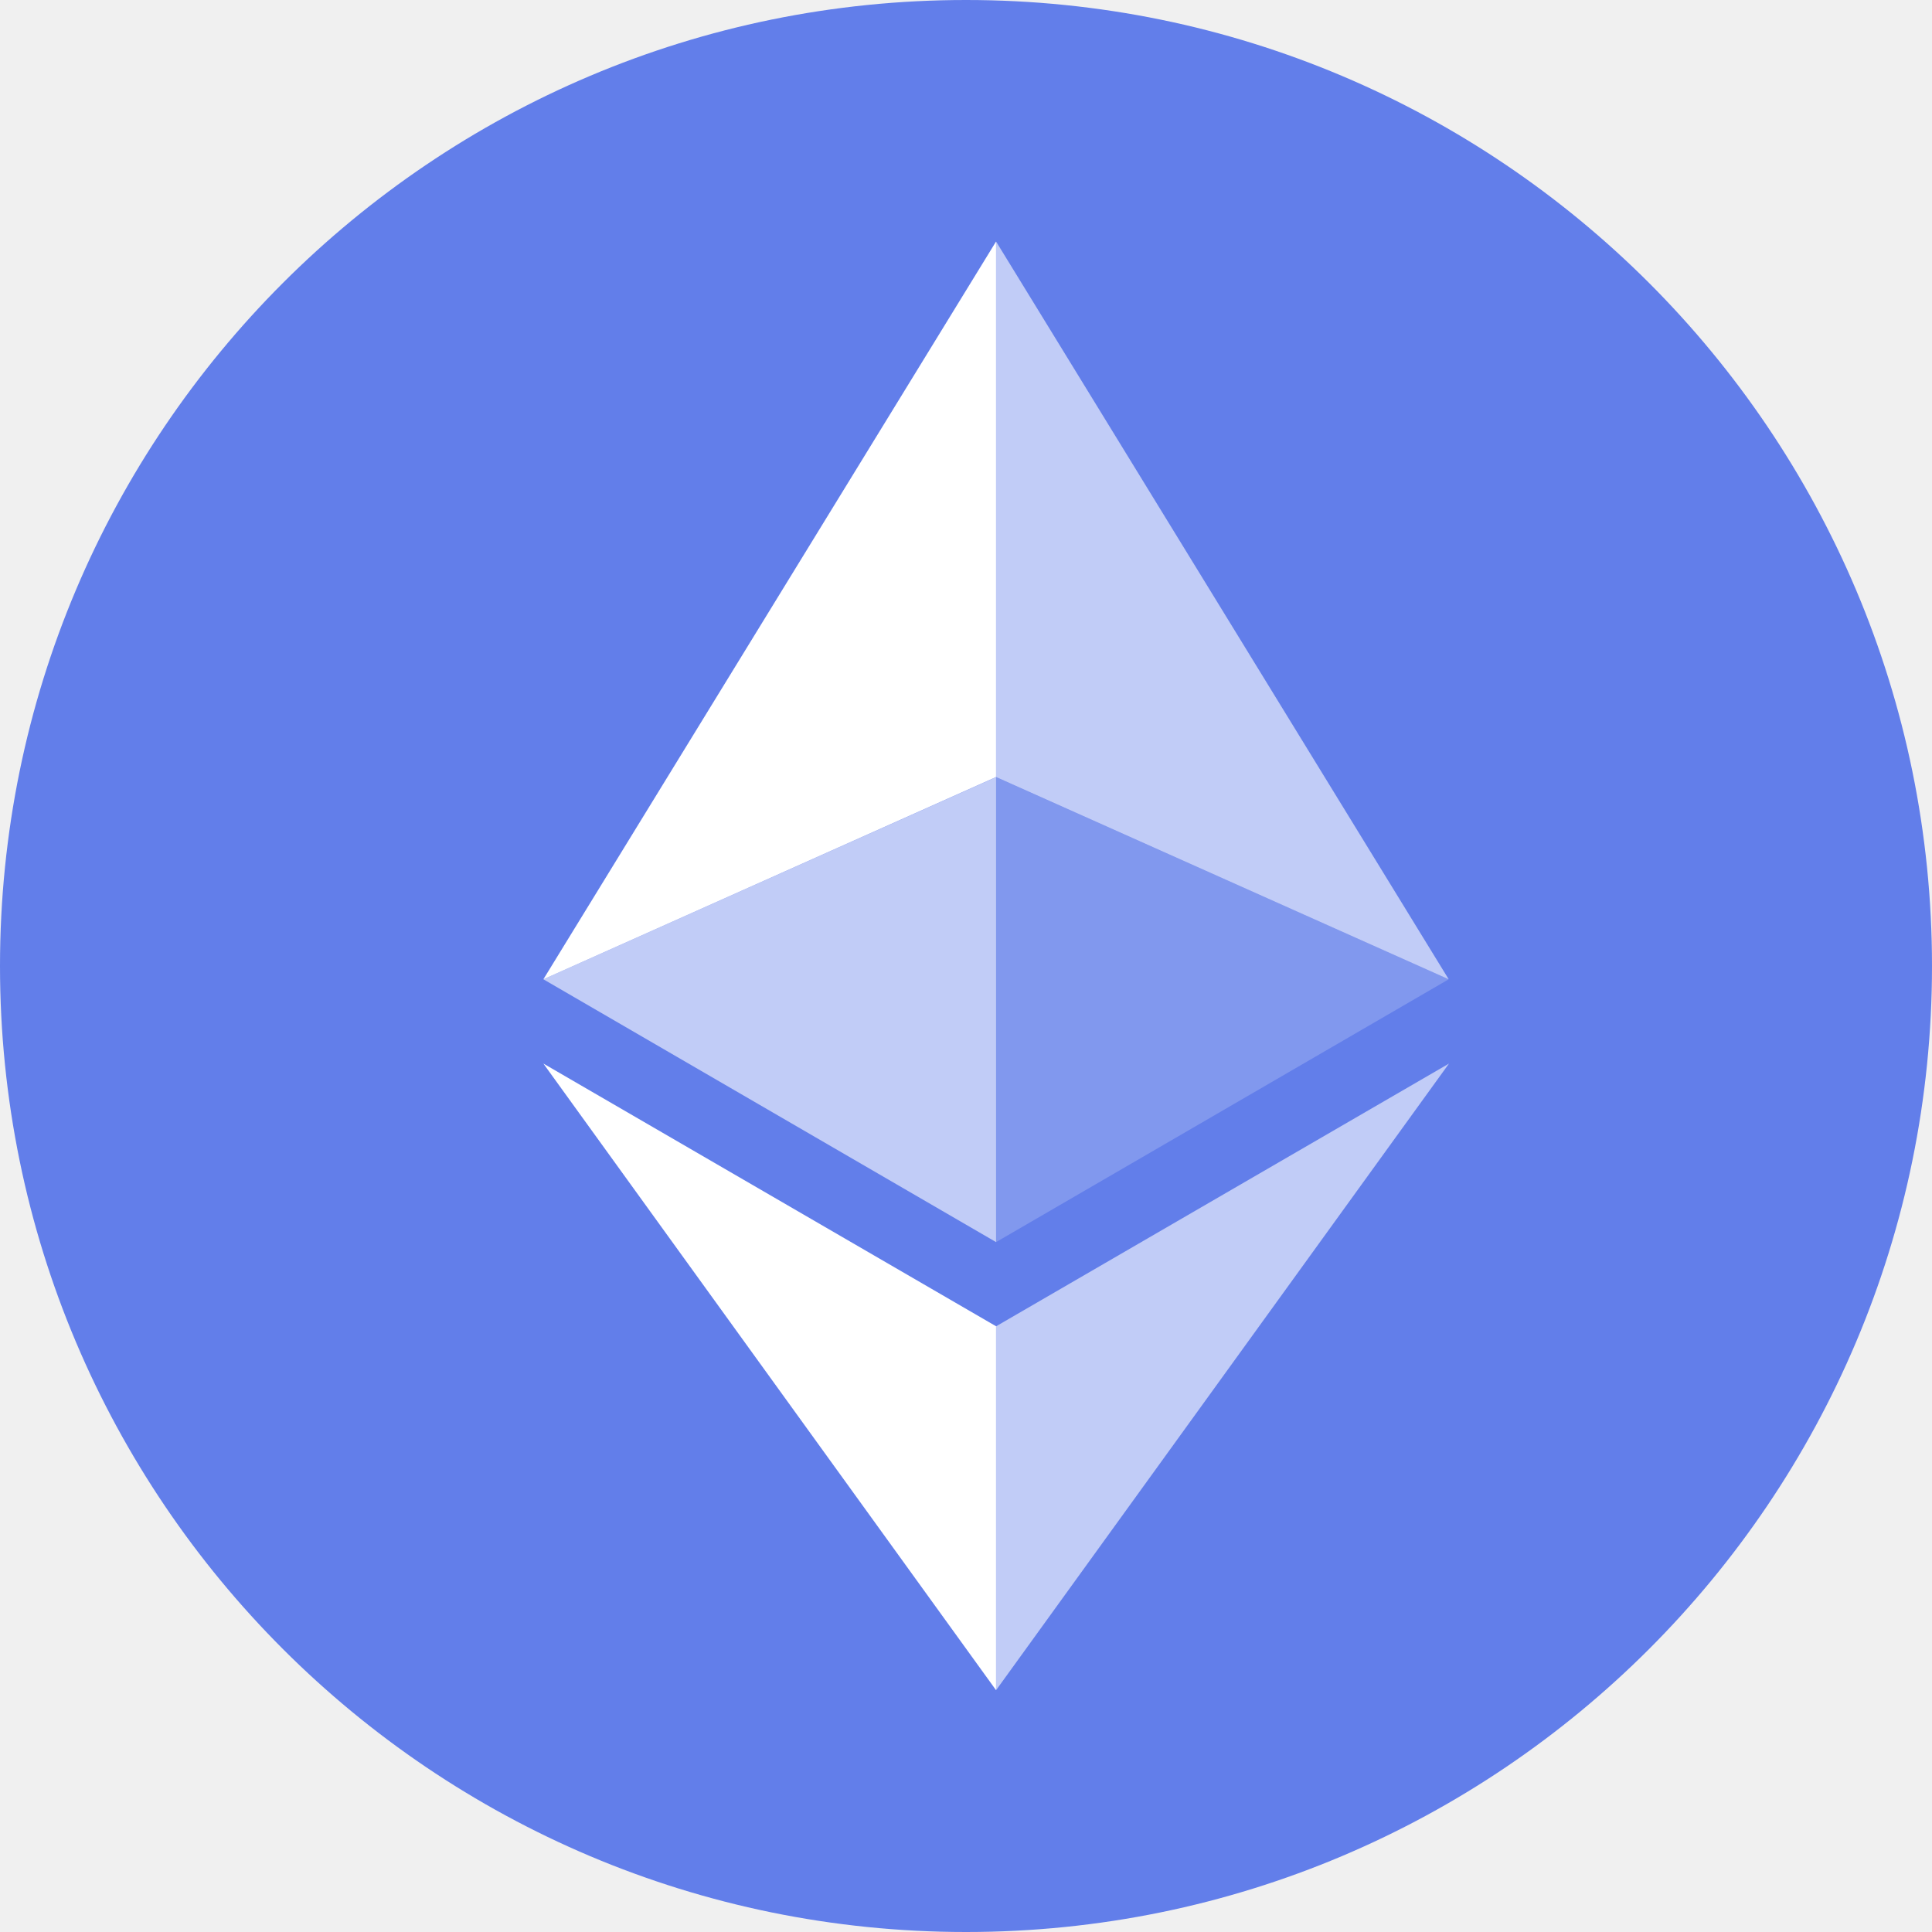
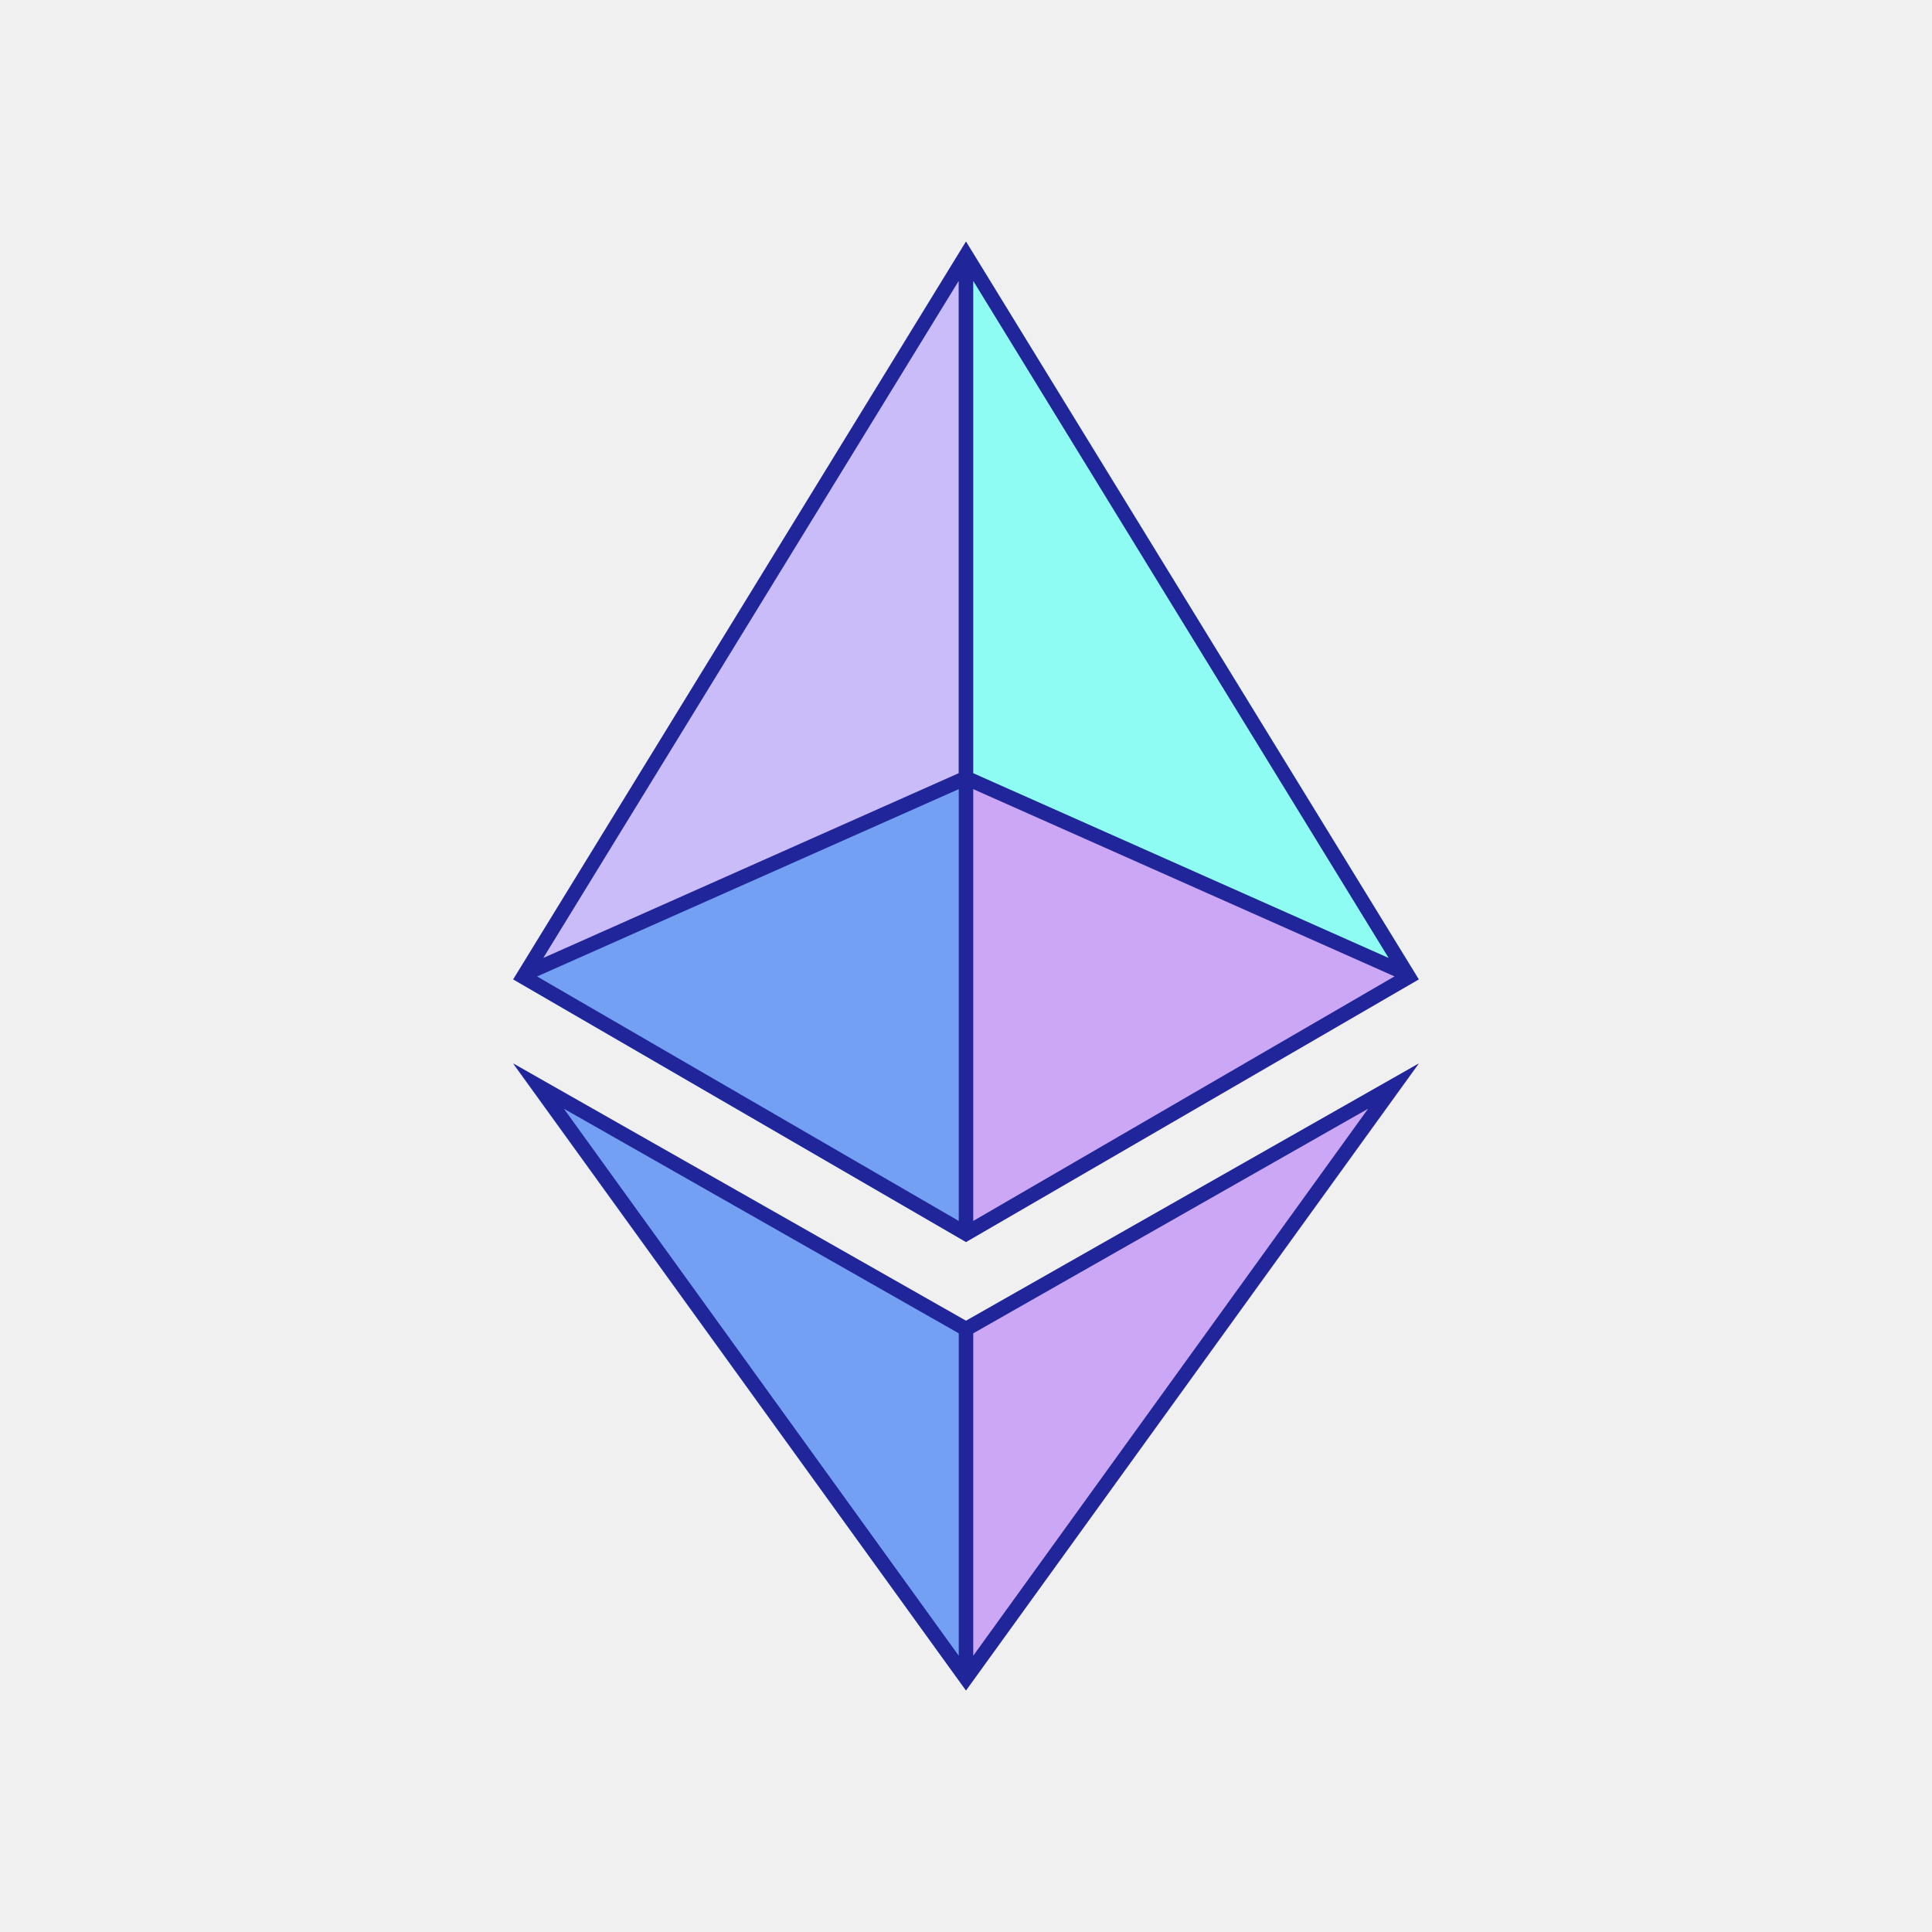
- <svg xmlns="http://www.w3.org/2000/svg" viewBox="0 0 32 32">
-   <g fill="none" fill-rule="evenodd">
-     <circle cx="16" cy="16" r="16" fill="#627EEA" />
-     <g fill="#FFF" fill-rule="nonzero">
-       <path fill-opacity=".602" d="M16.498 4v8.87l7.497 3.35z" />
-       <path d="M16.498 4L9 16.22l7.498-3.35z" />
-       <path fill-opacity=".602" d="M16.498 21.968v6.027L24 17.616z" />
-       <path d="M16.498 27.995v-6.028L9 17.616z" />
-       <path fill-opacity=".2" d="M16.498 20.573l7.497-4.353-7.497-3.348z" />
-       <path fill-opacity=".602" d="M9 16.22l7.498 4.353v-7.701z" />
-     </g>
-   </g>
+ <svg xmlns="http://www.w3.org/2000/svg" width="24" height="24" fill="none" viewBox="0 0 24 24" class="web3icons">
+   <path fill="#8FFCF3" d="M12 3v6.65l5.625 2.516z" />
+   <path fill="#CABCF8" d="m12 3-5.625 9.166L12 9.651z" />
+   <path fill="#CBA7F5" d="M12 16.477v4.522l5.625-7.784z" />
+   <path fill="#74A0F3" d="M12 21v-4.523l-5.625-3.262z" />
+   <path fill="#CBA7F5" d="m12 15.43 5.625-3.263L12 9.65z" />
+   <path fill="#74A0F3" d="M6.375 12.167 12 15.429V9.651z" />
+   <path fill="#202699" fill-rule="evenodd" d="m12 15.429-5.625-3.263L12 3l5.625 9.166zM6.749 11.9l5.16-8.41v6.115zm-.077.23 5.238-2.327v5.364zm5.418-2.327v5.364l5.233-3.038zm0-.198 5.16 2.295-5.16-8.41z" clip-rule="evenodd" />
+   <path fill="#202699" fill-rule="evenodd" d="M12 16.406 6.375 13.21 12 21l5.625-7.79zm-4.995-2.633 4.905 2.79v4.005zm5.085 2.79v4.005l4.905-6.795z" clip-rule="evenodd" />
</svg>
